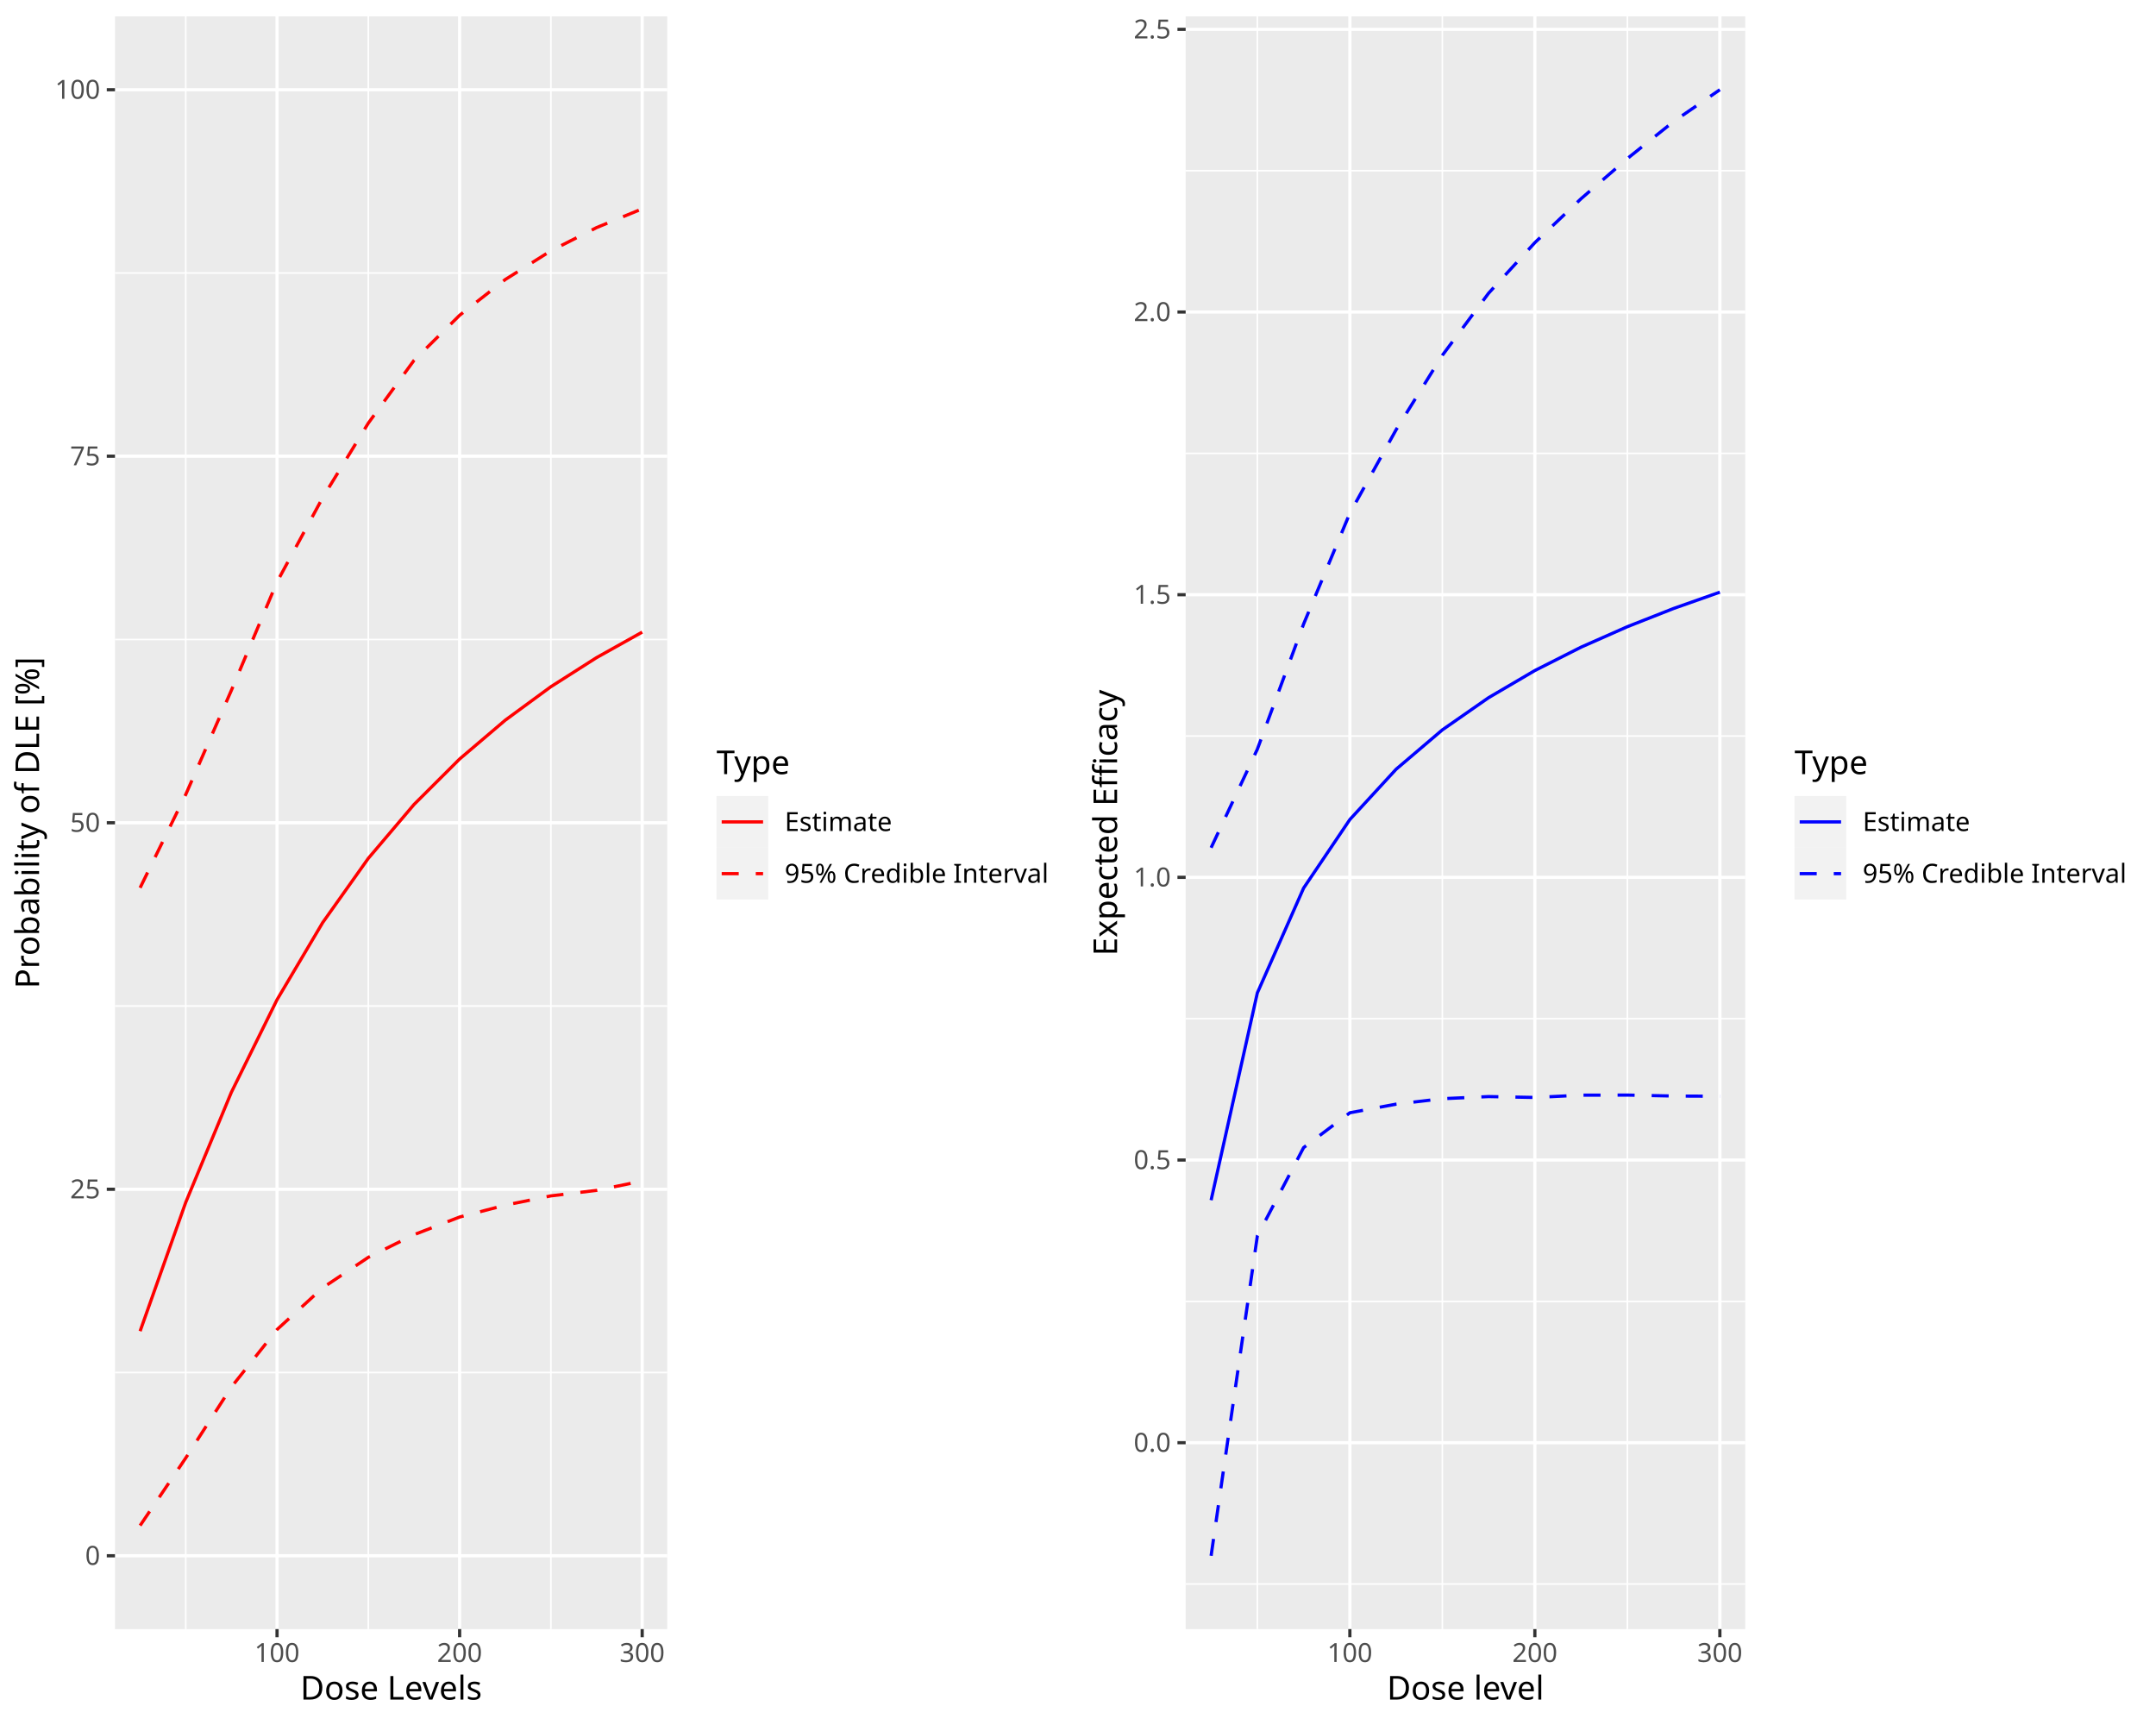
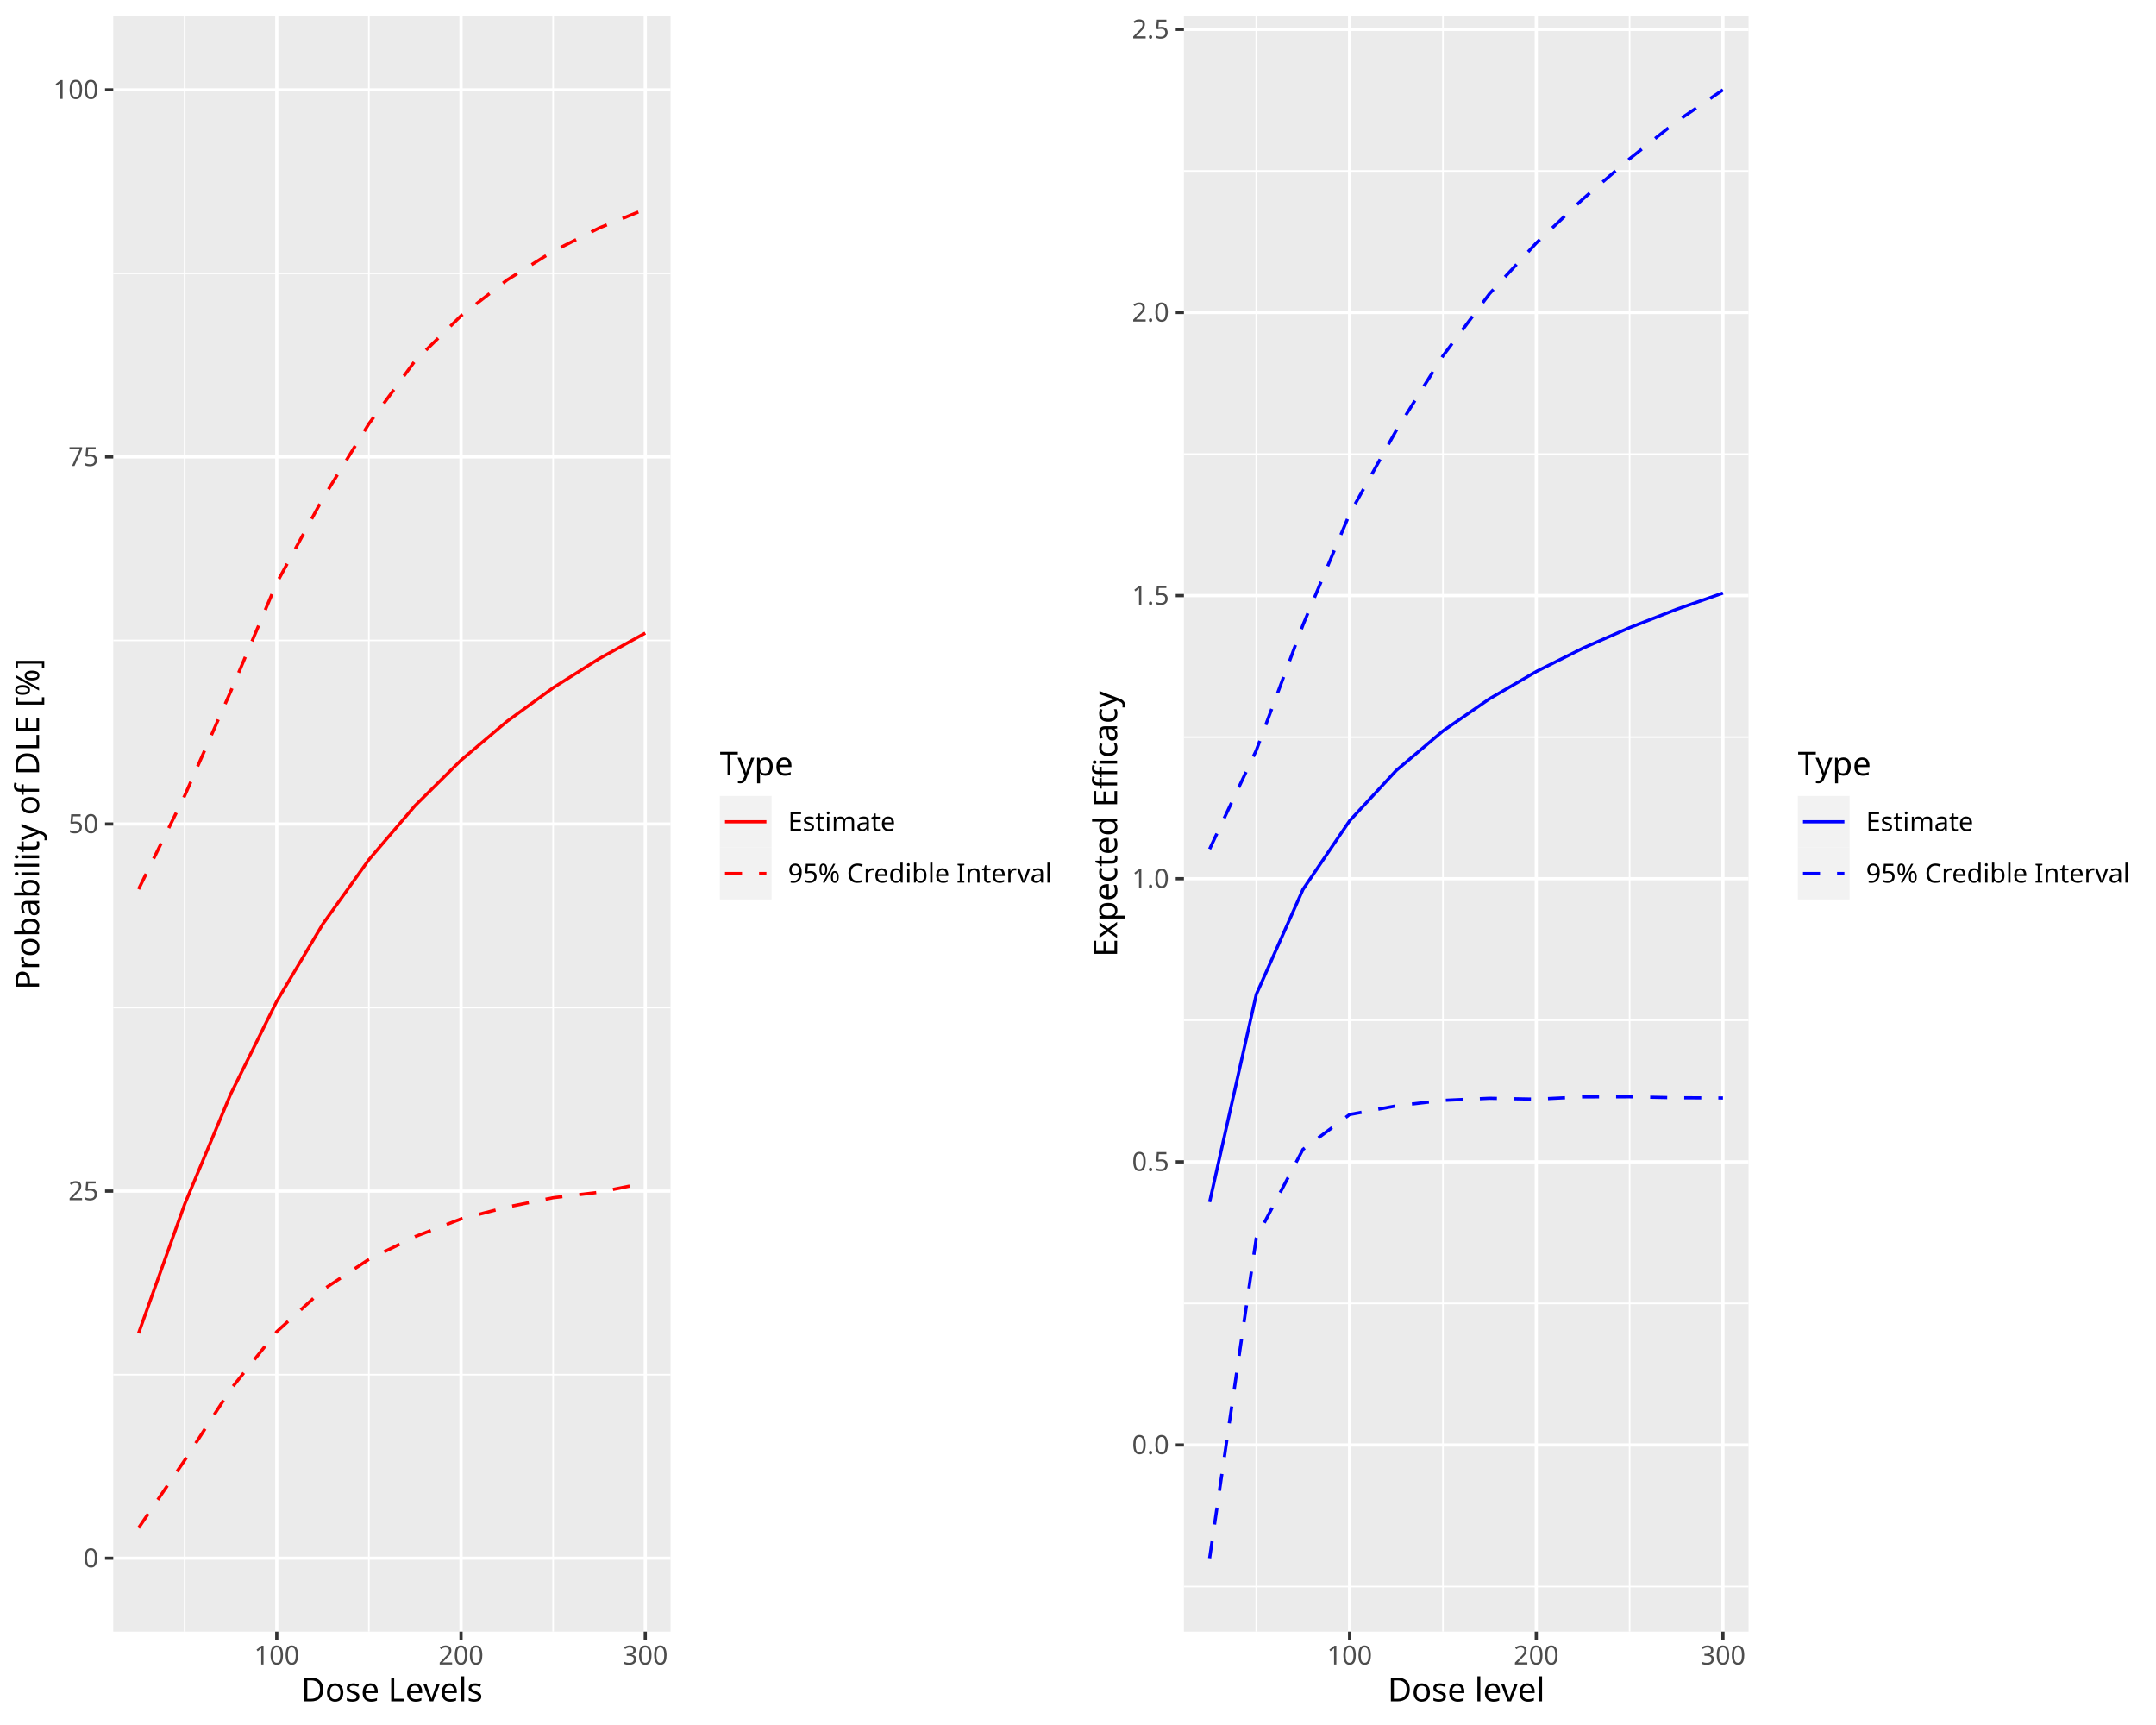
<svg xmlns="http://www.w3.org/2000/svg" class="svglite" data-engine-version="2.0" width="720.00pt" height="576.00pt" viewBox="0 0 720.00 576.00">
  <defs>
    <style type="text/css">
    .svglite line, .svglite polyline, .svglite polygon, .svglite path, .svglite rect, .svglite circle {
      fill: none;
      stroke: #000000;
      stroke-linecap: round;
      stroke-linejoin: round;
      stroke-miterlimit: 10.00;
    }
  </style>
  </defs>
  <rect width="100%" height="100%" style="stroke: none; fill: #FFFFFF;" />
  <defs>
    <clipPath id="cpMC4wMHw3MjAuMDB8MC4wMHw1NzYuMDA=">
      <rect x="0.00" y="0.00" width="720.00" height="576.00" />
    </clipPath>
  </defs>
  <g clip-path="url(#cpMC4wMHw3MjAuMDB8MC4wMHw1NzYuMDA=)">
</g>
  <defs>
    <clipPath id="cpMC4wMHwzNjAuMDB8MC4wMHw1NzYuMDA=">
      <rect x="0.00" y="0.00" width="360.00" height="576.00" />
    </clipPath>
  </defs>
  <g clip-path="url(#cpMC4wMHwzNjAuMDB8MC4wMHw1NzYuMDA=)">
    <rect x="0.00" y="0.00" width="360.00" height="576.00" style="stroke-width: 1.07; stroke: #FFFFFF; fill: #FFFFFF;" />
  </g>
  <g clip-path="url(#cpMC4wMHw3MjAuMDB8MC4wMHw1NzYuMDA=)">
</g>
  <defs>
-     <clipPath id="cpMzguNDB8MjIyLjg0fDUuNDh8NTQzLjk3">
-       <rect x="38.40" y="5.48" width="184.44" height="538.49" />
+     <clipPath id="cpMzcuODJ8MjIzLjk1fDUuNDh8NTQ0Ljgy">
+       <rect x="37.82" y="5.48" width="186.12" height="539.34" />
    </clipPath>
  </defs>
-   <g clip-path="url(#cpMzguNDB8MjIyLjg0fDUuNDh8NTQzLjk3)">
-     <rect x="38.40" y="5.48" width="184.44" height="538.49" style="stroke-width: 1.07; stroke: none; fill: #EBEBEB;" />
-     <polyline points="38.40,458.30 222.84,458.30 " style="stroke-width: 0.53; stroke: #FFFFFF; stroke-linecap: butt;" />
-     <polyline points="38.40,335.92 222.84,335.92 " style="stroke-width: 0.53; stroke: #FFFFFF; stroke-linecap: butt;" />
-     <polyline points="38.40,213.53 222.84,213.53 " style="stroke-width: 0.53; stroke: #FFFFFF; stroke-linecap: butt;" />
-     <polyline points="38.40,91.15 222.84,91.15 " style="stroke-width: 0.53; stroke: #FFFFFF; stroke-linecap: butt;" />
-     <polyline points="62.03,543.97 62.03,5.48 " style="stroke-width: 0.53; stroke: #FFFFFF; stroke-linecap: butt;" />
-     <polyline points="123.00,543.97 123.00,5.48 " style="stroke-width: 0.53; stroke: #FFFFFF; stroke-linecap: butt;" />
-     <polyline points="183.97,543.97 183.97,5.48 " style="stroke-width: 0.53; stroke: #FFFFFF; stroke-linecap: butt;" />
-     <polyline points="38.40,519.50 222.84,519.50 " style="stroke-width: 1.07; stroke: #FFFFFF; stroke-linecap: butt;" />
-     <polyline points="38.40,397.11 222.84,397.11 " style="stroke-width: 1.07; stroke: #FFFFFF; stroke-linecap: butt;" />
-     <polyline points="38.40,274.73 222.84,274.73 " style="stroke-width: 1.07; stroke: #FFFFFF; stroke-linecap: butt;" />
-     <polyline points="38.40,152.34 222.84,152.34 " style="stroke-width: 1.07; stroke: #FFFFFF; stroke-linecap: butt;" />
-     <polyline points="38.40,29.96 222.84,29.96 " style="stroke-width: 1.07; stroke: #FFFFFF; stroke-linecap: butt;" />
-     <polyline points="92.52,543.97 92.52,5.48 " style="stroke-width: 1.07; stroke: #FFFFFF; stroke-linecap: butt;" />
-     <polyline points="153.49,543.97 153.49,5.48 " style="stroke-width: 1.07; stroke: #FFFFFF; stroke-linecap: butt;" />
-     <polyline points="214.46,543.97 214.46,5.48 " style="stroke-width: 1.07; stroke: #FFFFFF; stroke-linecap: butt;" />
-     <polyline points="46.79,509.40 62.03,486.84 77.27,463.15 92.52,443.95 107.76,430.01 123.00,419.84 138.25,412.28 153.49,406.38 168.73,402.42 183.97,399.32 199.22,397.48 214.46,394.37 " style="stroke-width: 1.07; stroke: #FF0000; stroke-dasharray: 5.69,5.69; stroke-linecap: butt;" />
-     <polyline points="46.79,444.49 62.03,401.48 77.27,364.72 92.52,333.81 107.76,308.07 123.00,286.61 138.25,268.64 153.49,253.44 168.73,240.48 183.97,229.30 199.22,219.59 214.46,211.07 " style="stroke-width: 1.07; stroke: #FF0000; stroke-linecap: butt;" />
-     <polyline points="46.79,296.45 62.03,265.29 77.27,230.51 92.52,194.32 107.76,166.17 123.00,141.29 138.25,120.34 153.49,105.28 168.73,93.34 183.97,83.75 199.22,76.00 214.46,69.73 " style="stroke-width: 1.07; stroke: #FF0000; stroke-dasharray: 5.69,5.69; stroke-linecap: butt;" />
+   <g clip-path="url(#cpMzcuODJ8MjIzLjk1fDUuNDh8NTQ0Ljgy)">
+     <rect x="37.82" y="5.48" width="186.12" height="539.34" style="stroke-width: 1.07; stroke: none; fill: #EBEBEB;" />
+     <polyline points="37.82,459.02 223.95,459.02 " style="stroke-width: 0.53; stroke: #FFFFFF; stroke-linecap: butt;" />
+     <polyline points="37.82,336.44 223.95,336.44 " style="stroke-width: 0.53; stroke: #FFFFFF; stroke-linecap: butt;" />
+     <polyline points="37.82,213.86 223.95,213.86 " style="stroke-width: 0.53; stroke: #FFFFFF; stroke-linecap: butt;" />
+     <polyline points="37.82,91.28 223.95,91.28 " style="stroke-width: 0.53; stroke: #FFFFFF; stroke-linecap: butt;" />
+     <polyline points="61.67,544.82 61.67,5.48 " style="stroke-width: 0.53; stroke: #FFFFFF; stroke-linecap: butt;" />
+     <polyline points="123.19,544.82 123.19,5.48 " style="stroke-width: 0.53; stroke: #FFFFFF; stroke-linecap: butt;" />
+     <polyline points="184.72,544.82 184.72,5.48 " style="stroke-width: 0.53; stroke: #FFFFFF; stroke-linecap: butt;" />
+     <polyline points="37.82,520.31 223.95,520.31 " style="stroke-width: 1.07; stroke: #FFFFFF; stroke-linecap: butt;" />
+     <polyline points="37.82,397.73 223.95,397.73 " style="stroke-width: 1.07; stroke: #FFFFFF; stroke-linecap: butt;" />
+     <polyline points="37.82,275.15 223.95,275.15 " style="stroke-width: 1.07; stroke: #FFFFFF; stroke-linecap: butt;" />
+     <polyline points="37.82,152.57 223.95,152.57 " style="stroke-width: 1.07; stroke: #FFFFFF; stroke-linecap: butt;" />
+     <polyline points="37.82,30.00 223.95,30.00 " style="stroke-width: 1.07; stroke: #FFFFFF; stroke-linecap: butt;" />
+     <polyline points="92.43,544.82 92.43,5.48 " style="stroke-width: 1.07; stroke: #FFFFFF; stroke-linecap: butt;" />
+     <polyline points="153.96,544.82 153.96,5.48 " style="stroke-width: 1.07; stroke: #FFFFFF; stroke-linecap: butt;" />
+     <polyline points="215.49,544.82 215.49,5.48 " style="stroke-width: 1.07; stroke: #FFFFFF; stroke-linecap: butt;" />
+     <polyline points="46.28,510.20 61.67,487.60 77.05,463.87 92.43,444.64 107.81,430.68 123.19,420.50 138.58,412.93 153.96,407.01 169.34,403.05 184.72,399.94 200.11,398.10 215.49,394.99 " style="stroke-width: 1.07; stroke: #FF0000; stroke-dasharray: 5.69,5.69; stroke-linecap: butt;" />
+     <polyline points="46.28,445.18 61.67,402.10 77.05,365.29 92.43,334.33 107.81,308.54 123.19,287.06 138.58,269.05 153.96,253.84 169.34,240.85 184.72,229.66 200.11,219.93 215.49,211.39 " style="stroke-width: 1.07; stroke: #FF0000; stroke-linecap: butt;" />
+     <polyline points="46.28,296.91 61.67,265.70 77.05,230.86 92.43,194.62 107.81,166.43 123.19,141.50 138.58,120.52 153.96,105.44 169.34,93.48 184.72,83.88 200.11,76.11 215.49,69.83 " style="stroke-width: 1.07; stroke: #FF0000; stroke-dasharray: 5.69,5.69; stroke-linecap: butt;" />
  </g>
  <g clip-path="url(#cpMC4wMHw3MjAuMDB8MC4wMHw1NzYuMDA=)">
-     <text x="33.47" y="522.52" text-anchor="end" style="font-size: 8.80px; fill: #4D4D4D; font-family: sans;" textLength="4.89px" lengthAdjust="spacingAndGlyphs">0</text>
-     <text x="33.47" y="400.14" text-anchor="end" style="font-size: 8.80px; fill: #4D4D4D; font-family: sans;" textLength="9.79px" lengthAdjust="spacingAndGlyphs">25</text>
-     <text x="33.47" y="277.75" text-anchor="end" style="font-size: 8.80px; fill: #4D4D4D; font-family: sans;" textLength="9.79px" lengthAdjust="spacingAndGlyphs">50</text>
-     <text x="33.47" y="155.37" text-anchor="end" style="font-size: 8.80px; fill: #4D4D4D; font-family: sans;" textLength="9.79px" lengthAdjust="spacingAndGlyphs">75</text>
-     <text x="33.47" y="32.98" text-anchor="end" style="font-size: 8.80px; fill: #4D4D4D; font-family: sans;" textLength="14.68px" lengthAdjust="spacingAndGlyphs">100</text>
-     <polyline points="35.66,519.50 38.40,519.50 " style="stroke-width: 1.07; stroke: #333333; stroke-linecap: butt;" />
-     <polyline points="35.66,397.11 38.40,397.11 " style="stroke-width: 1.07; stroke: #333333; stroke-linecap: butt;" />
-     <polyline points="35.66,274.73 38.40,274.73 " style="stroke-width: 1.07; stroke: #333333; stroke-linecap: butt;" />
-     <polyline points="35.66,152.34 38.40,152.34 " style="stroke-width: 1.07; stroke: #333333; stroke-linecap: butt;" />
-     <polyline points="35.66,29.96 38.40,29.96 " style="stroke-width: 1.07; stroke: #333333; stroke-linecap: butt;" />
-     <polyline points="92.52,546.71 92.52,543.97 " style="stroke-width: 1.07; stroke: #333333; stroke-linecap: butt;" />
-     <polyline points="153.49,546.71 153.49,543.97 " style="stroke-width: 1.07; stroke: #333333; stroke-linecap: butt;" />
-     <polyline points="214.46,546.71 214.46,543.97 " style="stroke-width: 1.07; stroke: #333333; stroke-linecap: butt;" />
-     <text x="92.52" y="554.96" text-anchor="middle" style="font-size: 8.80px; fill: #4D4D4D; font-family: sans;" textLength="14.68px" lengthAdjust="spacingAndGlyphs">100</text>
-     <text x="153.49" y="554.96" text-anchor="middle" style="font-size: 8.80px; fill: #4D4D4D; font-family: sans;" textLength="14.68px" lengthAdjust="spacingAndGlyphs">200</text>
-     <text x="214.46" y="554.96" text-anchor="middle" style="font-size: 8.80px; fill: #4D4D4D; font-family: sans;" textLength="14.68px" lengthAdjust="spacingAndGlyphs">300</text>
-     <text x="130.62" y="567.52" text-anchor="middle" style="font-size: 11.00px; font-family: sans;" textLength="60.55px" lengthAdjust="spacingAndGlyphs">Dose Levels</text>
-     <text transform="translate(13.05,274.73) rotate(-90)" text-anchor="middle" style="font-size: 11.00px; font-family: sans;" textLength="107.00px" lengthAdjust="spacingAndGlyphs">Probability of DLE [%]</text>
-     <rect x="233.80" y="243.60" width="120.72" height="62.25" style="stroke-width: 1.07; stroke: none; fill: #FFFFFF;" />
-     <text x="239.28" y="258.49" style="font-size: 11.00px; font-family: sans;" textLength="24.46px" lengthAdjust="spacingAndGlyphs">Type</text>
-     <rect x="239.28" y="265.81" width="17.28" height="17.28" style="stroke-width: 1.07; stroke: none; fill: #F2F2F2;" />
-     <line x1="241.01" y1="274.45" x2="254.83" y2="274.45" style="stroke-width: 1.07; stroke: #FF0000; stroke-linecap: butt;" />
-     <rect x="239.28" y="283.09" width="17.28" height="17.28" style="stroke-width: 1.07; stroke: none; fill: #F2F2F2;" />
-     <line x1="241.01" y1="291.73" x2="254.83" y2="291.73" style="stroke-width: 1.07; stroke: #FF0000; stroke-dasharray: 5.69,5.69; stroke-linecap: butt;" />
-     <text x="262.04" y="277.48" style="font-size: 8.80px; font-family: sans;" textLength="34.24px" lengthAdjust="spacingAndGlyphs">Estimate</text>
-     <text x="262.04" y="294.76" style="font-size: 8.80px; font-family: sans;" textLength="84.14px" lengthAdjust="spacingAndGlyphs">95% Credible Interval</text>
+     <text x="32.89" y="523.34" text-anchor="end" style="font-size: 8.80px; fill: #4D4D4D; font-family: sans;" textLength="4.89px" lengthAdjust="spacingAndGlyphs">0</text>
+     <text x="32.89" y="400.76" text-anchor="end" style="font-size: 8.80px; fill: #4D4D4D; font-family: sans;" textLength="9.79px" lengthAdjust="spacingAndGlyphs">25</text>
+     <text x="32.89" y="278.18" text-anchor="end" style="font-size: 8.80px; fill: #4D4D4D; font-family: sans;" textLength="9.79px" lengthAdjust="spacingAndGlyphs">50</text>
+     <text x="32.89" y="155.60" text-anchor="end" style="font-size: 8.80px; fill: #4D4D4D; font-family: sans;" textLength="9.79px" lengthAdjust="spacingAndGlyphs">75</text>
+     <text x="32.89" y="33.02" text-anchor="end" style="font-size: 8.80px; fill: #4D4D4D; font-family: sans;" textLength="14.68px" lengthAdjust="spacingAndGlyphs">100</text>
+     <polyline points="35.08,520.31 37.82,520.31 " style="stroke-width: 1.07; stroke: #333333; stroke-linecap: butt;" />
+     <polyline points="35.08,397.73 37.82,397.73 " style="stroke-width: 1.07; stroke: #333333; stroke-linecap: butt;" />
+     <polyline points="35.08,275.15 37.82,275.15 " style="stroke-width: 1.07; stroke: #333333; stroke-linecap: butt;" />
+     <polyline points="35.08,152.57 37.82,152.57 " style="stroke-width: 1.07; stroke: #333333; stroke-linecap: butt;" />
+     <polyline points="35.08,30.00 37.82,30.00 " style="stroke-width: 1.07; stroke: #333333; stroke-linecap: butt;" />
+     <polyline points="92.43,547.56 92.43,544.82 " style="stroke-width: 1.07; stroke: #333333; stroke-linecap: butt;" />
+     <polyline points="153.96,547.56 153.96,544.82 " style="stroke-width: 1.07; stroke: #333333; stroke-linecap: butt;" />
+     <polyline points="215.49,547.56 215.49,544.82 " style="stroke-width: 1.07; stroke: #333333; stroke-linecap: butt;" />
+     <text x="92.43" y="555.81" text-anchor="middle" style="font-size: 8.80px; fill: #4D4D4D; font-family: sans;" textLength="14.68px" lengthAdjust="spacingAndGlyphs">100</text>
+     <text x="153.96" y="555.81" text-anchor="middle" style="font-size: 8.80px; fill: #4D4D4D; font-family: sans;" textLength="14.68px" lengthAdjust="spacingAndGlyphs">200</text>
+     <text x="215.49" y="555.81" text-anchor="middle" style="font-size: 8.80px; fill: #4D4D4D; font-family: sans;" textLength="14.68px" lengthAdjust="spacingAndGlyphs">300</text>
+     <text x="130.89" y="568.10" text-anchor="middle" style="font-size: 11.00px; font-family: sans;" textLength="60.55px" lengthAdjust="spacingAndGlyphs">Dose Levels</text>
+     <text transform="translate(13.05,275.15) rotate(-90)" text-anchor="middle" style="font-size: 11.00px; font-family: sans;" textLength="107.00px" lengthAdjust="spacingAndGlyphs">Probability of DLE [%]</text>
+     <rect x="234.91" y="244.49" width="119.61" height="61.32" style="stroke-width: 1.07; stroke: none; fill: #FFFFFF;" />
+     <text x="240.39" y="258.92" style="font-size: 11.00px; font-family: sans;" textLength="24.46px" lengthAdjust="spacingAndGlyphs">Type</text>
+     <rect x="240.39" y="265.77" width="17.28" height="17.28" style="stroke-width: 1.07; stroke: none; fill: #F2F2F2;" />
+     <line x1="242.11" y1="274.41" x2="255.94" y2="274.41" style="stroke-width: 1.07; stroke: #FF0000; stroke-linecap: butt;" />
+     <rect x="240.39" y="283.05" width="17.28" height="17.28" style="stroke-width: 1.07; stroke: none; fill: #F2F2F2;" />
+     <line x1="242.11" y1="291.69" x2="255.94" y2="291.69" style="stroke-width: 1.07; stroke: #FF0000; stroke-dasharray: 5.69,5.69; stroke-linecap: butt;" />
+     <text x="263.15" y="277.44" style="font-size: 8.80px; font-family: sans;" textLength="34.24px" lengthAdjust="spacingAndGlyphs">Estimate</text>
+     <text x="263.15" y="294.72" style="font-size: 8.80px; font-family: sans;" textLength="84.14px" lengthAdjust="spacingAndGlyphs">95% Credible Interval</text>
  </g>
  <defs>
    <clipPath id="cpMzYwLjAwfDcyMC4wMHwwLjAwfDU3Ni4wMA==">
      <rect x="360.00" y="0.00" width="360.00" height="576.00" />
    </clipPath>
  </defs>
  <g clip-path="url(#cpMzYwLjAwfDcyMC4wMHwwLjAwfDU3Ni4wMA==)">
    <rect x="360.00" y="0.00" width="360.00" height="576.00" style="stroke-width: 1.07; stroke: #FFFFFF; fill: #FFFFFF;" />
  </g>
  <g clip-path="url(#cpMC4wMHw3MjAuMDB8MC4wMHw1NzYuMDA=)">
</g>
  <defs>
-     <clipPath id="cpMzk1Ljk1fDU4Mi44NHw1LjQ4fDU0My45Nw==">
-       <rect x="395.95" y="5.48" width="186.89" height="538.49" />
+     <clipPath id="cpMzk1LjM3fDU4My45NXw1LjQ4fDU0NC44Mg==">
+       <rect x="395.37" y="5.48" width="188.57" height="539.34" />
    </clipPath>
  </defs>
-   <g clip-path="url(#cpMzk1Ljk1fDU4Mi44NHw1LjQ4fDU0My45Nw==)">
-     <rect x="395.95" y="5.48" width="186.89" height="538.49" style="stroke-width: 1.07; stroke: none; fill: #EBEBEB;" />
-     <polyline points="395.95,528.93 582.84,528.93 " style="stroke-width: 0.53; stroke: #FFFFFF; stroke-linecap: butt;" />
-     <polyline points="395.95,434.55 582.84,434.55 " style="stroke-width: 0.53; stroke: #FFFFFF; stroke-linecap: butt;" />
-     <polyline points="395.95,340.16 582.84,340.16 " style="stroke-width: 0.53; stroke: #FFFFFF; stroke-linecap: butt;" />
-     <polyline points="395.95,245.77 582.84,245.77 " style="stroke-width: 0.53; stroke: #FFFFFF; stroke-linecap: butt;" />
-     <polyline points="395.95,151.38 582.84,151.38 " style="stroke-width: 0.53; stroke: #FFFFFF; stroke-linecap: butt;" />
-     <polyline points="395.95,56.99 582.84,56.99 " style="stroke-width: 0.53; stroke: #FFFFFF; stroke-linecap: butt;" />
-     <polyline points="419.89,543.97 419.89,5.48 " style="stroke-width: 0.53; stroke: #FFFFFF; stroke-linecap: butt;" />
-     <polyline points="481.68,543.97 481.68,5.48 " style="stroke-width: 0.53; stroke: #FFFFFF; stroke-linecap: butt;" />
-     <polyline points="543.46,543.97 543.46,5.48 " style="stroke-width: 0.53; stroke: #FFFFFF; stroke-linecap: butt;" />
-     <polyline points="395.95,481.74 582.84,481.74 " style="stroke-width: 1.07; stroke: #FFFFFF; stroke-linecap: butt;" />
-     <polyline points="395.95,387.35 582.84,387.35 " style="stroke-width: 1.07; stroke: #FFFFFF; stroke-linecap: butt;" />
-     <polyline points="395.95,292.96 582.84,292.96 " style="stroke-width: 1.07; stroke: #FFFFFF; stroke-linecap: butt;" />
-     <polyline points="395.95,198.58 582.84,198.58 " style="stroke-width: 1.07; stroke: #FFFFFF; stroke-linecap: butt;" />
-     <polyline points="395.95,104.19 582.84,104.19 " style="stroke-width: 1.07; stroke: #FFFFFF; stroke-linecap: butt;" />
-     <polyline points="395.95,9.80 582.84,9.80 " style="stroke-width: 1.07; stroke: #FFFFFF; stroke-linecap: butt;" />
-     <polyline points="450.79,543.97 450.79,5.48 " style="stroke-width: 1.07; stroke: #FFFFFF; stroke-linecap: butt;" />
-     <polyline points="512.57,543.97 512.57,5.48 " style="stroke-width: 1.07; stroke: #FFFFFF; stroke-linecap: butt;" />
-     <polyline points="574.35,543.97 574.35,5.48 " style="stroke-width: 1.07; stroke: #FFFFFF; stroke-linecap: butt;" />
-     <polyline points="404.45,519.50 419.89,412.73 435.34,383.20 450.79,371.57 466.23,368.69 481.68,366.87 497.12,366.16 512.57,366.46 528.01,365.69 543.46,365.66 558.90,365.98 574.35,366.05 " style="stroke-width: 1.07; stroke: #0000FF; stroke-dasharray: 5.69,5.69; stroke-linecap: butt;" />
-     <polyline points="404.45,400.76 419.89,331.55 435.34,296.55 450.79,273.65 466.23,256.86 481.68,243.71 497.12,232.96 512.57,223.90 528.01,216.09 543.46,209.26 558.90,203.18 574.35,197.73 " style="stroke-width: 1.07; stroke: #0000FF; stroke-linecap: butt;" />
-     <polyline points="404.45,283.07 419.89,250.18 435.34,208.38 450.79,171.35 466.23,143.50 481.68,118.64 497.12,97.90 512.57,81.02 528.01,66.34 543.46,52.94 558.90,40.58 574.35,29.96 " style="stroke-width: 1.07; stroke: #0000FF; stroke-dasharray: 5.69,5.69; stroke-linecap: butt;" />
+   <g clip-path="url(#cpMzk1LjM3fDU4My45NXw1LjQ4fDU0NC44Mg==)">
+     <rect x="395.37" y="5.48" width="188.57" height="539.34" style="stroke-width: 1.07; stroke: none; fill: #EBEBEB;" />
+     <polyline points="395.37,529.76 583.95,529.76 " style="stroke-width: 0.53; stroke: #FFFFFF; stroke-linecap: butt;" />
+     <polyline points="395.37,435.22 583.95,435.22 " style="stroke-width: 0.53; stroke: #FFFFFF; stroke-linecap: butt;" />
+     <polyline points="395.37,340.69 583.95,340.69 " style="stroke-width: 0.53; stroke: #FFFFFF; stroke-linecap: butt;" />
+     <polyline points="395.37,246.15 583.95,246.15 " style="stroke-width: 0.53; stroke: #FFFFFF; stroke-linecap: butt;" />
+     <polyline points="395.37,151.61 583.95,151.61 " style="stroke-width: 0.53; stroke: #FFFFFF; stroke-linecap: butt;" />
+     <polyline points="395.37,57.08 583.95,57.08 " style="stroke-width: 0.53; stroke: #FFFFFF; stroke-linecap: butt;" />
+     <polyline points="419.53,544.82 419.53,5.48 " style="stroke-width: 0.53; stroke: #FFFFFF; stroke-linecap: butt;" />
+     <polyline points="481.87,544.82 481.87,5.48 " style="stroke-width: 0.53; stroke: #FFFFFF; stroke-linecap: butt;" />
+     <polyline points="544.21,544.82 544.21,5.48 " style="stroke-width: 0.53; stroke: #FFFFFF; stroke-linecap: butt;" />
+     <polyline points="395.37,482.49 583.95,482.49 " style="stroke-width: 1.07; stroke: #FFFFFF; stroke-linecap: butt;" />
+     <polyline points="395.37,387.96 583.95,387.96 " style="stroke-width: 1.07; stroke: #FFFFFF; stroke-linecap: butt;" />
+     <polyline points="395.37,293.42 583.95,293.42 " style="stroke-width: 1.07; stroke: #FFFFFF; stroke-linecap: butt;" />
+     <polyline points="395.37,198.88 583.95,198.88 " style="stroke-width: 1.07; stroke: #FFFFFF; stroke-linecap: butt;" />
+     <polyline points="395.37,104.34 583.95,104.34 " style="stroke-width: 1.07; stroke: #FFFFFF; stroke-linecap: butt;" />
+     <polyline points="395.37,9.81 583.95,9.81 " style="stroke-width: 1.07; stroke: #FFFFFF; stroke-linecap: butt;" />
+     <polyline points="450.70,544.82 450.70,5.48 " style="stroke-width: 1.07; stroke: #FFFFFF; stroke-linecap: butt;" />
+     <polyline points="513.04,544.82 513.04,5.48 " style="stroke-width: 1.07; stroke: #FFFFFF; stroke-linecap: butt;" />
+     <polyline points="575.38,544.82 575.38,5.48 " style="stroke-width: 1.07; stroke: #FFFFFF; stroke-linecap: butt;" />
+     <polyline points="403.95,520.31 419.53,413.37 435.12,383.79 450.70,372.15 466.28,369.26 481.87,367.44 497.45,366.73 513.04,367.03 528.62,366.26 544.21,366.23 559.79,366.55 575.38,366.62 " style="stroke-width: 1.07; stroke: #0000FF; stroke-dasharray: 5.69,5.69; stroke-linecap: butt;" />
+     <polyline points="403.95,401.38 419.53,332.06 435.12,297.01 450.70,274.08 466.28,257.26 481.87,244.08 497.45,233.31 513.04,224.24 528.62,216.43 544.21,209.58 559.79,203.49 575.38,198.03 " style="stroke-width: 1.07; stroke: #0000FF; stroke-linecap: butt;" />
+     <polyline points="403.95,283.51 419.53,250.56 435.12,208.70 450.70,171.61 466.28,143.72 481.87,118.82 497.45,98.05 513.04,81.14 528.62,66.44 544.21,53.01 559.79,40.64 575.38,30.00 " style="stroke-width: 1.07; stroke: #0000FF; stroke-dasharray: 5.69,5.69; stroke-linecap: butt;" />
  </g>
  <g clip-path="url(#cpMC4wMHw3MjAuMDB8MC4wMHw1NzYuMDA=)">
-     <text x="391.02" y="484.77" text-anchor="end" style="font-size: 8.80px; fill: #4D4D4D; font-family: sans;" textLength="12.23px" lengthAdjust="spacingAndGlyphs">0.0</text>
-     <text x="391.02" y="390.38" text-anchor="end" style="font-size: 8.80px; fill: #4D4D4D; font-family: sans;" textLength="12.23px" lengthAdjust="spacingAndGlyphs">0.5</text>
-     <text x="391.02" y="295.99" text-anchor="end" style="font-size: 8.80px; fill: #4D4D4D; font-family: sans;" textLength="12.23px" lengthAdjust="spacingAndGlyphs">1.0</text>
-     <text x="391.02" y="201.60" text-anchor="end" style="font-size: 8.80px; fill: #4D4D4D; font-family: sans;" textLength="12.23px" lengthAdjust="spacingAndGlyphs">1.5</text>
-     <text x="391.02" y="107.22" text-anchor="end" style="font-size: 8.80px; fill: #4D4D4D; font-family: sans;" textLength="12.23px" lengthAdjust="spacingAndGlyphs">2.0</text>
-     <text x="391.02" y="12.83" text-anchor="end" style="font-size: 8.80px; fill: #4D4D4D; font-family: sans;" textLength="12.23px" lengthAdjust="spacingAndGlyphs">2.5</text>
-     <polyline points="393.21,481.74 395.95,481.74 " style="stroke-width: 1.07; stroke: #333333; stroke-linecap: butt;" />
-     <polyline points="393.21,387.35 395.95,387.35 " style="stroke-width: 1.07; stroke: #333333; stroke-linecap: butt;" />
-     <polyline points="393.21,292.96 395.95,292.96 " style="stroke-width: 1.07; stroke: #333333; stroke-linecap: butt;" />
-     <polyline points="393.21,198.58 395.95,198.58 " style="stroke-width: 1.07; stroke: #333333; stroke-linecap: butt;" />
-     <polyline points="393.21,104.19 395.95,104.19 " style="stroke-width: 1.07; stroke: #333333; stroke-linecap: butt;" />
-     <polyline points="393.21,9.80 395.95,9.80 " style="stroke-width: 1.07; stroke: #333333; stroke-linecap: butt;" />
-     <polyline points="450.79,546.71 450.79,543.97 " style="stroke-width: 1.07; stroke: #333333; stroke-linecap: butt;" />
-     <polyline points="512.57,546.71 512.57,543.97 " style="stroke-width: 1.07; stroke: #333333; stroke-linecap: butt;" />
-     <polyline points="574.35,546.71 574.35,543.97 " style="stroke-width: 1.07; stroke: #333333; stroke-linecap: butt;" />
-     <text x="450.79" y="554.96" text-anchor="middle" style="font-size: 8.80px; fill: #4D4D4D; font-family: sans;" textLength="14.68px" lengthAdjust="spacingAndGlyphs">100</text>
-     <text x="512.57" y="554.96" text-anchor="middle" style="font-size: 8.80px; fill: #4D4D4D; font-family: sans;" textLength="14.68px" lengthAdjust="spacingAndGlyphs">200</text>
-     <text x="574.35" y="554.96" text-anchor="middle" style="font-size: 8.80px; fill: #4D4D4D; font-family: sans;" textLength="14.68px" lengthAdjust="spacingAndGlyphs">300</text>
-     <text x="489.40" y="567.52" text-anchor="middle" style="font-size: 11.00px; font-family: sans;" textLength="51.37px" lengthAdjust="spacingAndGlyphs">Dose level</text>
-     <text transform="translate(373.05,274.73) rotate(-90)" text-anchor="middle" style="font-size: 11.00px; font-family: sans;" textLength="87.46px" lengthAdjust="spacingAndGlyphs">Expected Efficacy</text>
-     <rect x="593.80" y="243.60" width="120.72" height="62.25" style="stroke-width: 1.07; stroke: none; fill: #FFFFFF;" />
-     <text x="599.28" y="258.49" style="font-size: 11.00px; font-family: sans;" textLength="24.46px" lengthAdjust="spacingAndGlyphs">Type</text>
-     <rect x="599.28" y="265.81" width="17.28" height="17.28" style="stroke-width: 1.07; stroke: none; fill: #F2F2F2;" />
-     <line x1="601.01" y1="274.45" x2="614.83" y2="274.45" style="stroke-width: 1.07; stroke: #0000FF; stroke-linecap: butt;" />
-     <rect x="599.28" y="283.09" width="17.28" height="17.28" style="stroke-width: 1.07; stroke: none; fill: #F2F2F2;" />
-     <line x1="601.01" y1="291.73" x2="614.83" y2="291.73" style="stroke-width: 1.07; stroke: #0000FF; stroke-dasharray: 5.69,5.69; stroke-linecap: butt;" />
-     <text x="622.04" y="277.48" style="font-size: 8.80px; font-family: sans;" textLength="34.24px" lengthAdjust="spacingAndGlyphs">Estimate</text>
-     <text x="622.04" y="294.76" style="font-size: 8.80px; font-family: sans;" textLength="84.14px" lengthAdjust="spacingAndGlyphs">95% Credible Interval</text>
+     <text x="390.44" y="485.52" text-anchor="end" style="font-size: 8.80px; fill: #4D4D4D; font-family: sans;" textLength="12.23px" lengthAdjust="spacingAndGlyphs">0.0</text>
+     <text x="390.44" y="390.98" text-anchor="end" style="font-size: 8.80px; fill: #4D4D4D; font-family: sans;" textLength="12.23px" lengthAdjust="spacingAndGlyphs">0.5</text>
+     <text x="390.44" y="296.45" text-anchor="end" style="font-size: 8.80px; fill: #4D4D4D; font-family: sans;" textLength="12.23px" lengthAdjust="spacingAndGlyphs">1.0</text>
+     <text x="390.44" y="201.91" text-anchor="end" style="font-size: 8.80px; fill: #4D4D4D; font-family: sans;" textLength="12.23px" lengthAdjust="spacingAndGlyphs">1.5</text>
+     <text x="390.44" y="107.37" text-anchor="end" style="font-size: 8.80px; fill: #4D4D4D; font-family: sans;" textLength="12.23px" lengthAdjust="spacingAndGlyphs">2.0</text>
+     <text x="390.44" y="12.84" text-anchor="end" style="font-size: 8.80px; fill: #4D4D4D; font-family: sans;" textLength="12.23px" lengthAdjust="spacingAndGlyphs">2.5</text>
+     <polyline points="392.63,482.49 395.37,482.49 " style="stroke-width: 1.07; stroke: #333333; stroke-linecap: butt;" />
+     <polyline points="392.63,387.96 395.37,387.96 " style="stroke-width: 1.07; stroke: #333333; stroke-linecap: butt;" />
+     <polyline points="392.63,293.42 395.37,293.42 " style="stroke-width: 1.07; stroke: #333333; stroke-linecap: butt;" />
+     <polyline points="392.63,198.88 395.37,198.88 " style="stroke-width: 1.07; stroke: #333333; stroke-linecap: butt;" />
+     <polyline points="392.63,104.34 395.37,104.34 " style="stroke-width: 1.07; stroke: #333333; stroke-linecap: butt;" />
+     <polyline points="392.63,9.81 395.37,9.81 " style="stroke-width: 1.07; stroke: #333333; stroke-linecap: butt;" />
+     <polyline points="450.70,547.56 450.70,544.82 " style="stroke-width: 1.07; stroke: #333333; stroke-linecap: butt;" />
+     <polyline points="513.04,547.56 513.04,544.82 " style="stroke-width: 1.07; stroke: #333333; stroke-linecap: butt;" />
+     <polyline points="575.38,547.56 575.38,544.82 " style="stroke-width: 1.07; stroke: #333333; stroke-linecap: butt;" />
+     <text x="450.70" y="555.81" text-anchor="middle" style="font-size: 8.80px; fill: #4D4D4D; font-family: sans;" textLength="14.68px" lengthAdjust="spacingAndGlyphs">100</text>
+     <text x="513.04" y="555.81" text-anchor="middle" style="font-size: 8.80px; fill: #4D4D4D; font-family: sans;" textLength="14.68px" lengthAdjust="spacingAndGlyphs">200</text>
+     <text x="575.38" y="555.81" text-anchor="middle" style="font-size: 8.80px; fill: #4D4D4D; font-family: sans;" textLength="14.68px" lengthAdjust="spacingAndGlyphs">300</text>
+     <text x="489.66" y="568.10" text-anchor="middle" style="font-size: 11.00px; font-family: sans;" textLength="51.37px" lengthAdjust="spacingAndGlyphs">Dose level</text>
+     <text transform="translate(373.05,275.15) rotate(-90)" text-anchor="middle" style="font-size: 11.00px; font-family: sans;" textLength="87.46px" lengthAdjust="spacingAndGlyphs">Expected Efficacy</text>
+     <rect x="594.91" y="244.49" width="119.61" height="61.32" style="stroke-width: 1.07; stroke: none; fill: #FFFFFF;" />
+     <text x="600.39" y="258.92" style="font-size: 11.00px; font-family: sans;" textLength="24.46px" lengthAdjust="spacingAndGlyphs">Type</text>
+     <rect x="600.39" y="265.77" width="17.28" height="17.28" style="stroke-width: 1.07; stroke: none; fill: #F2F2F2;" />
+     <line x1="602.11" y1="274.41" x2="615.94" y2="274.41" style="stroke-width: 1.07; stroke: #0000FF; stroke-linecap: butt;" />
+     <rect x="600.39" y="283.05" width="17.28" height="17.28" style="stroke-width: 1.07; stroke: none; fill: #F2F2F2;" />
+     <line x1="602.11" y1="291.69" x2="615.94" y2="291.69" style="stroke-width: 1.07; stroke: #0000FF; stroke-dasharray: 5.69,5.69; stroke-linecap: butt;" />
+     <text x="623.15" y="277.44" style="font-size: 8.80px; font-family: sans;" textLength="34.24px" lengthAdjust="spacingAndGlyphs">Estimate</text>
+     <text x="623.15" y="294.72" style="font-size: 8.80px; font-family: sans;" textLength="84.14px" lengthAdjust="spacingAndGlyphs">95% Credible Interval</text>
  </g>
</svg>
